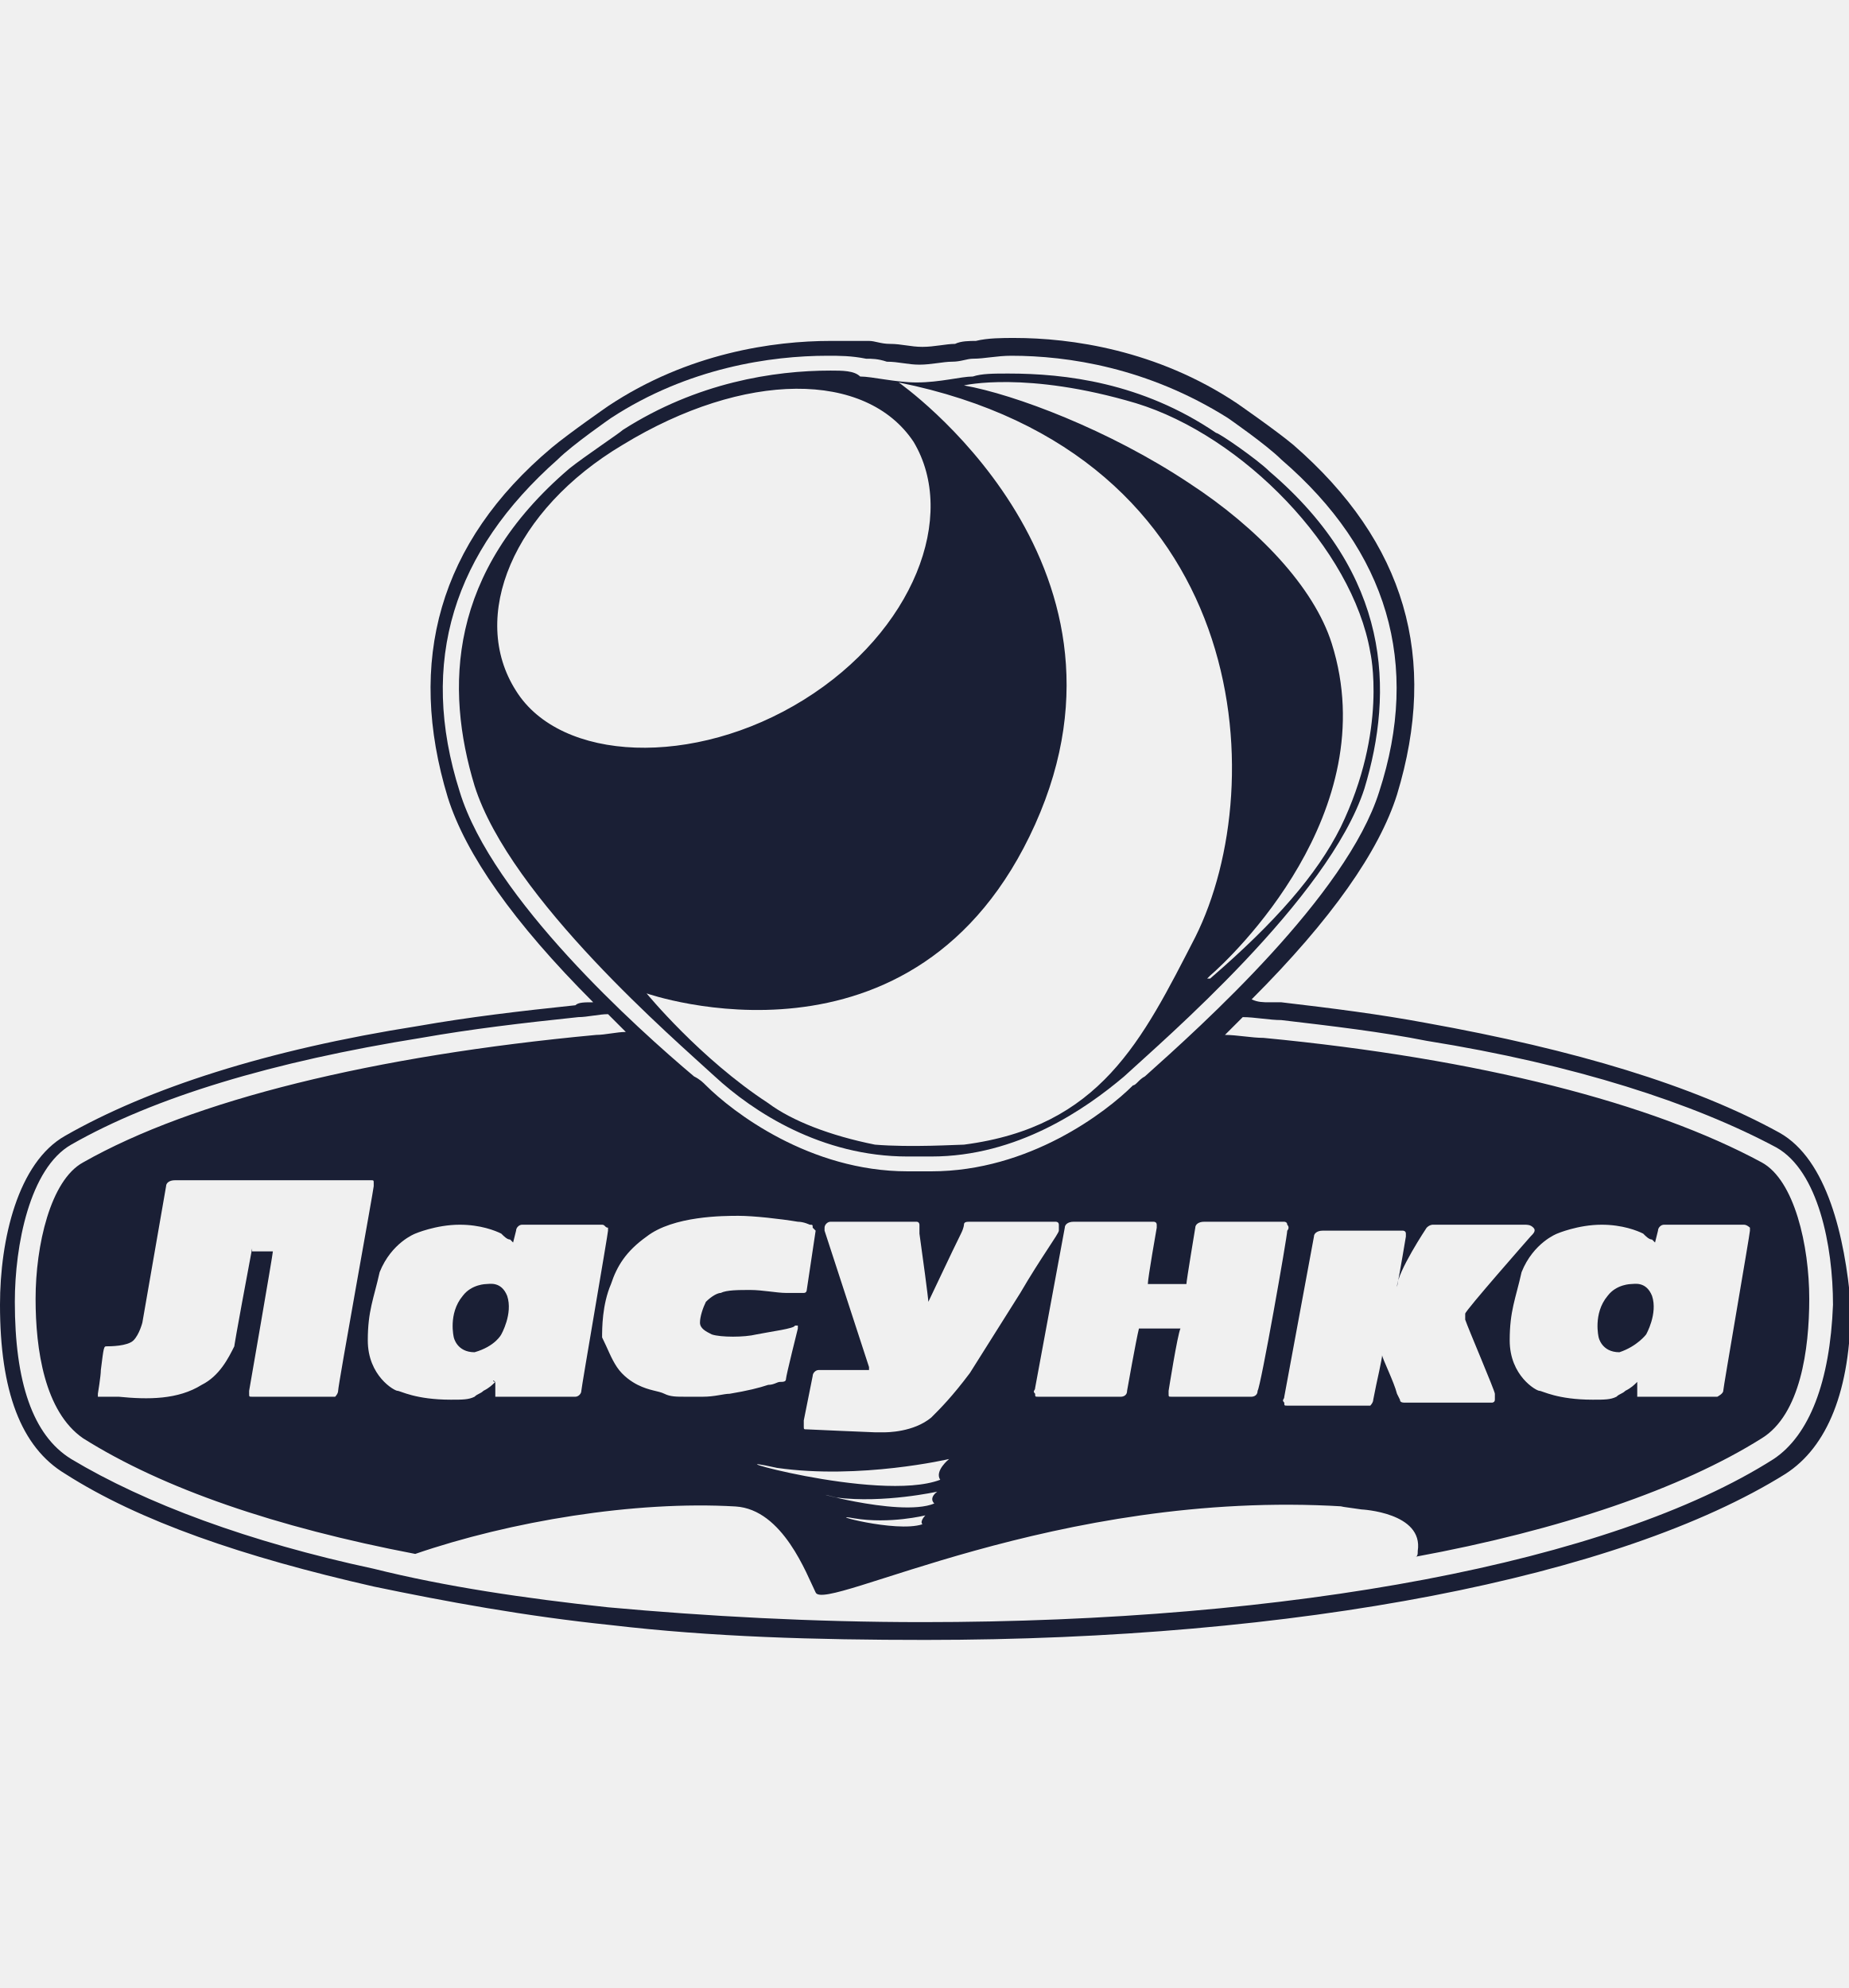
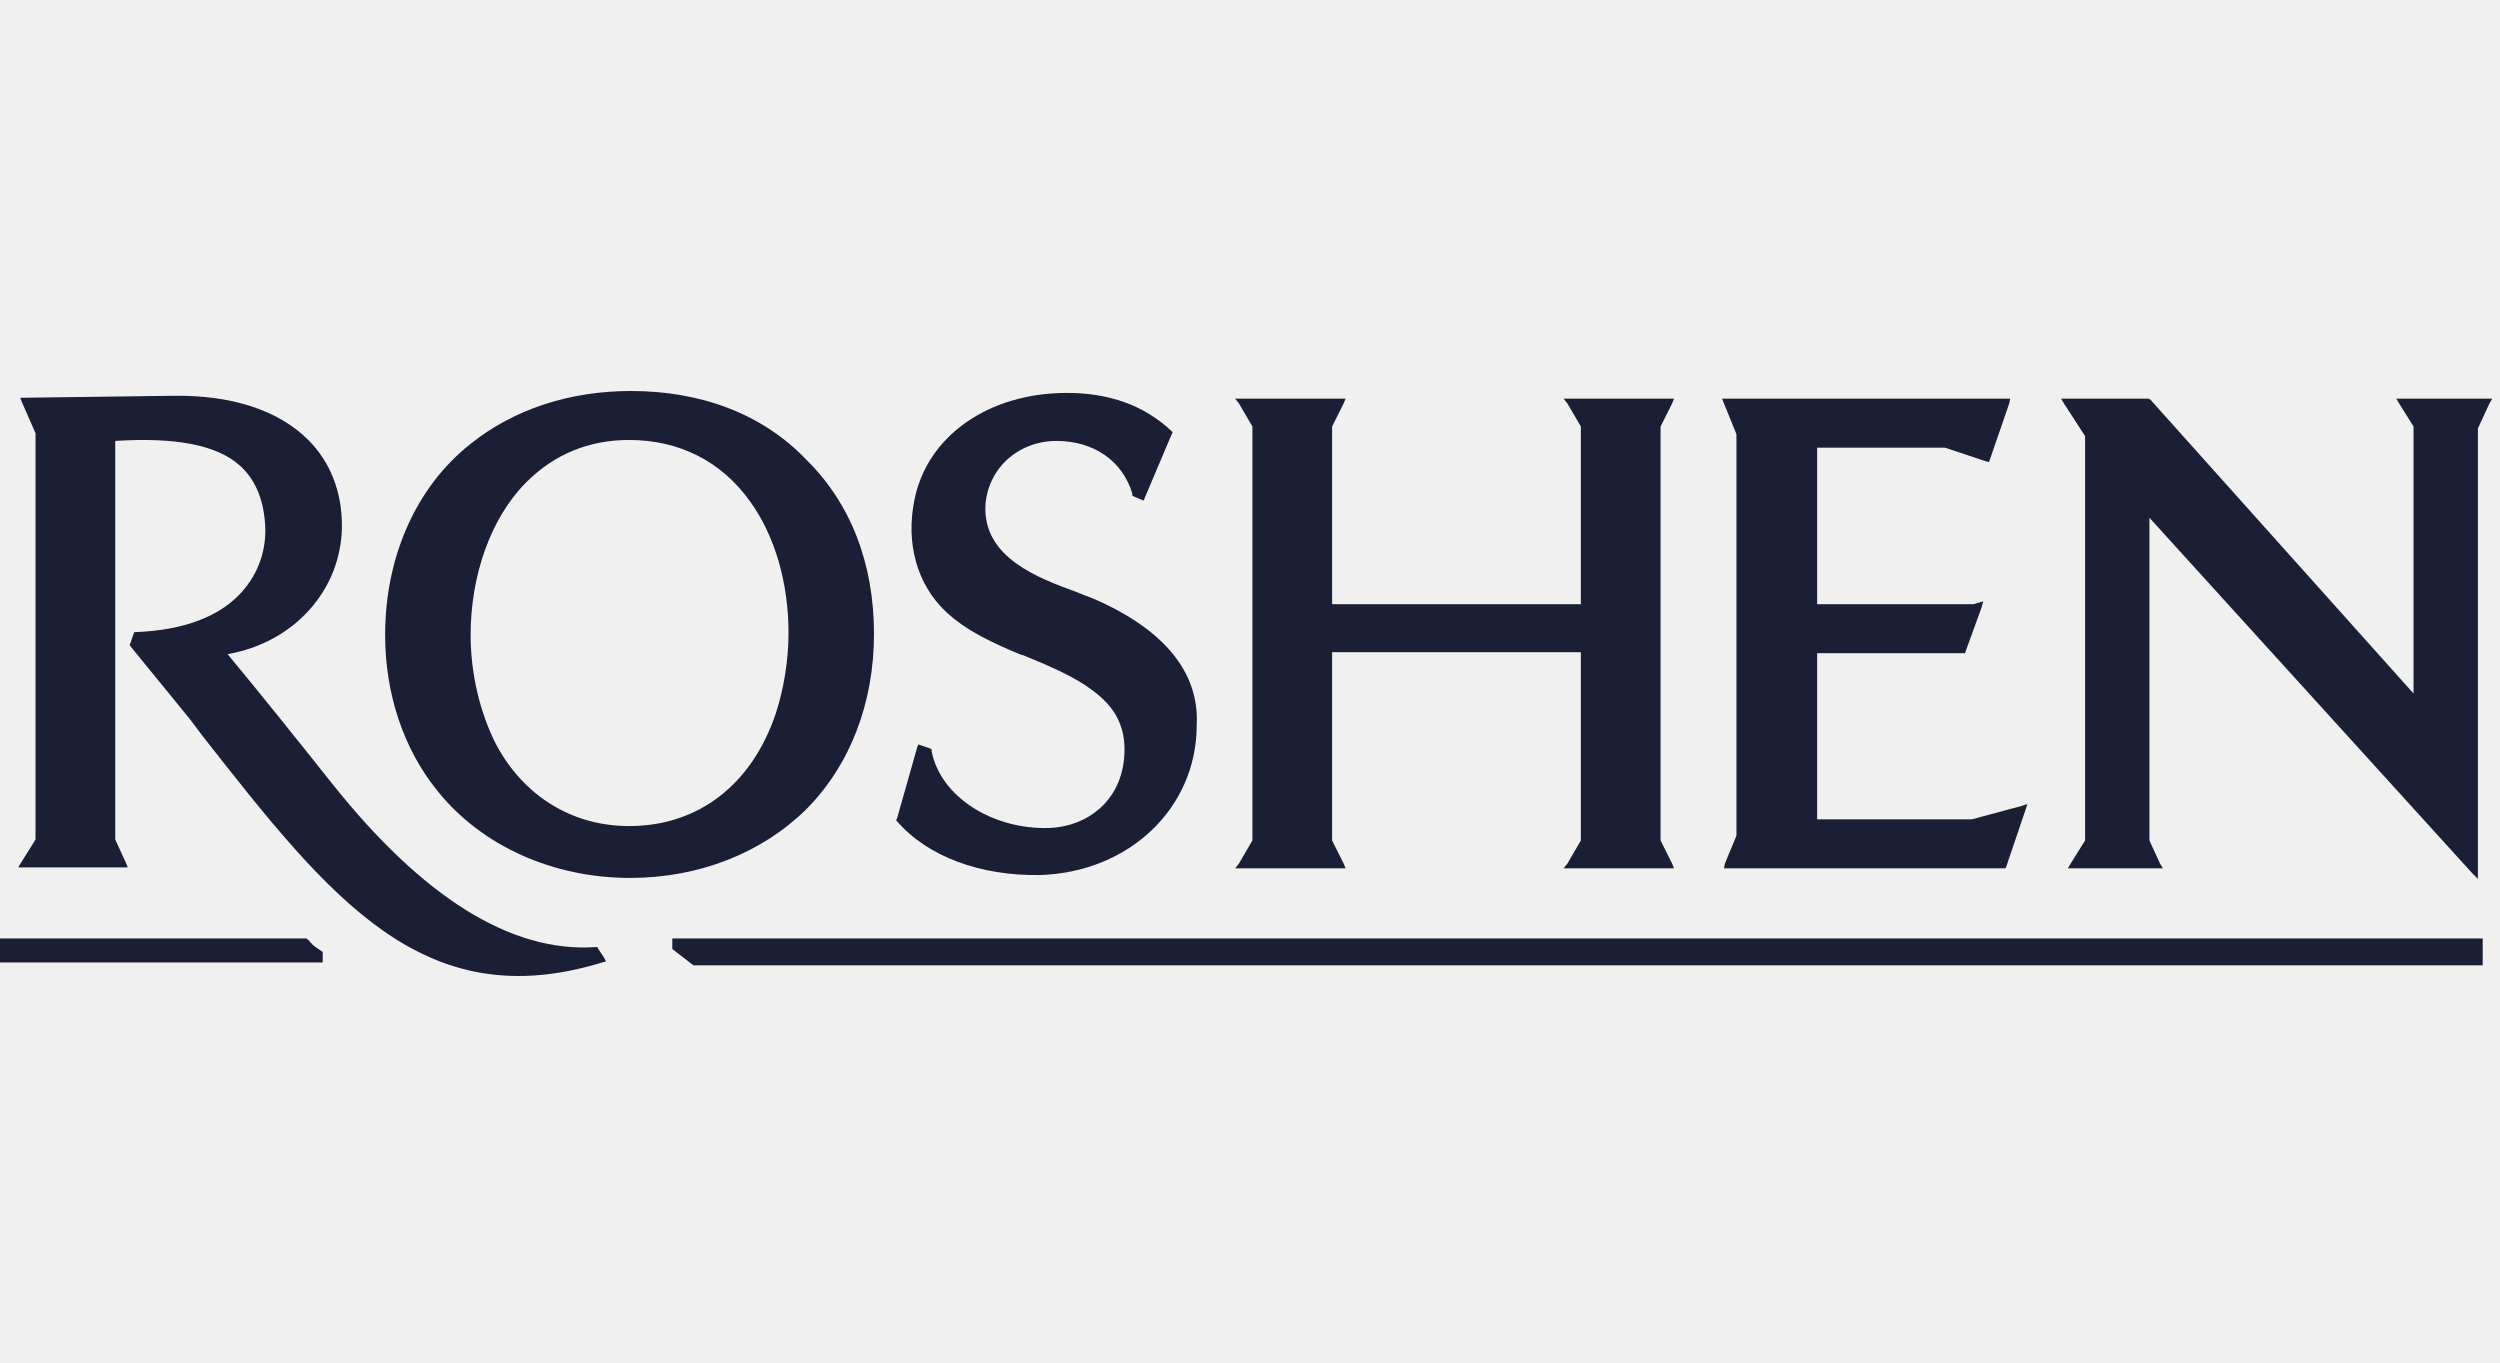
- <svg xmlns="http://www.w3.org/2000/svg" width="93" height="100" viewBox="0 0 93 100" fill="none">
-   <g clip-path="url(#clip0_2079_934)">
-     <path d="M89.509 56.981C85.183 54.594 79.216 52.804 71.757 51.461C69.37 51.014 66.983 50.715 64.447 50.417H63.85C63.552 50.417 63.253 50.417 62.955 50.268C66.983 46.24 69.37 42.809 70.265 39.974C72.353 33.112 70.712 27.294 65.043 22.371C64.148 21.625 62.209 20.282 62.209 20.282C58.181 17.597 53.855 17 51.02 17C50.424 17 49.678 17 49.081 17.149C48.783 17.149 48.335 17.149 48.037 17.298C47.589 17.298 46.992 17.448 46.396 17.448C45.799 17.448 45.351 17.298 44.755 17.298C44.307 17.298 44.009 17.149 43.71 17.149C42.965 17.149 42.368 17.149 41.771 17.149C38.937 17.149 34.61 17.746 30.582 20.431C30.582 20.431 28.643 21.774 27.748 22.52C22.079 27.294 20.438 33.261 22.526 40.123C23.422 42.958 25.808 46.389 29.837 50.417C29.389 50.417 29.09 50.417 28.941 50.566C26.107 50.864 23.571 51.163 21.035 51.61C13.426 52.804 7.459 54.743 3.282 57.13C0.895 58.473 0 62.351 0 65.633C0 69.96 1.044 72.794 3.282 74.137C7.012 76.524 12.233 78.314 18.797 79.806C22.377 80.552 26.405 81.298 30.732 81.745C35.804 82.342 41.025 82.491 46.545 82.491C65.193 82.491 81.454 79.358 89.808 74.137C91.896 72.794 93.09 69.96 93.09 65.633C92.791 62.202 91.896 58.324 89.509 56.981ZM23.123 39.825C21.035 33.261 22.825 27.741 28.046 23.116C28.792 22.371 30.732 21.028 30.732 21.028C34.61 18.492 38.787 17.895 41.622 17.895C42.219 17.895 42.815 17.895 43.561 18.044C43.86 18.044 44.158 18.044 44.605 18.194C45.202 18.194 45.65 18.343 46.246 18.343C46.843 18.343 47.44 18.194 47.888 18.194C48.335 18.194 48.633 18.044 48.932 18.044C49.529 18.044 50.125 17.895 50.871 17.895C53.706 17.895 57.733 18.492 61.761 21.028C61.761 21.028 63.701 22.371 64.447 23.116C69.817 27.741 71.458 33.41 69.37 39.825C67.729 45.046 60.419 51.61 57.584 54.146C57.286 54.296 57.137 54.594 56.988 54.594C55.645 55.937 51.766 58.92 46.843 58.92H46.246H45.65C40.727 58.92 36.848 55.937 35.505 54.594C35.356 54.445 35.207 54.296 34.909 54.146C32.074 51.76 24.764 45.196 23.123 39.825ZM71.757 61.755C71.906 61.605 72.055 61.605 72.055 61.605H76.68C76.829 61.605 76.978 61.605 77.127 61.755C77.276 61.904 77.127 62.053 76.978 62.202C76.978 62.202 73.696 65.932 73.696 66.081C73.696 66.081 73.696 66.23 73.696 66.379C73.845 66.827 75.188 69.96 75.188 70.109C75.188 70.109 75.188 70.109 75.188 70.258V70.407C75.188 70.556 75.039 70.556 75.039 70.556H70.712C70.563 70.556 70.414 70.556 70.414 70.407L70.265 70.109C70.116 69.512 69.519 68.319 69.519 68.169C69.519 68.319 69.221 69.661 69.221 69.661L69.071 70.407C69.071 70.556 68.922 70.706 68.922 70.706C68.773 70.706 68.773 70.706 68.773 70.706H64.745C64.596 70.706 64.596 70.706 64.596 70.556C64.447 70.407 64.596 70.407 64.596 70.258L66.088 62.202C66.088 62.053 66.237 61.904 66.535 61.904H70.563C70.563 61.904 70.712 61.904 70.712 62.053V62.202C70.712 62.202 70.414 63.992 70.265 64.738C70.265 63.992 71.757 61.755 71.757 61.755ZM82.349 69.512C82.349 69.363 82.349 69.363 82.349 69.512C82.199 69.661 82.05 69.811 81.752 69.96C81.603 70.109 81.454 70.109 81.304 70.258C81.006 70.407 80.708 70.407 80.111 70.407C78.321 70.407 77.575 69.96 77.426 69.96C77.276 69.96 75.934 69.214 75.934 67.424C75.934 65.932 76.232 65.335 76.531 63.992C77.127 62.501 78.321 62.053 78.321 62.053C78.321 62.053 79.365 61.605 80.558 61.605C81.603 61.605 82.349 61.904 82.647 62.053C82.796 62.202 82.945 62.351 83.094 62.351L83.244 62.501L83.393 61.904C83.393 61.755 83.542 61.605 83.691 61.605C83.841 61.605 84.885 61.605 87.421 61.605H87.719C87.868 61.605 88.018 61.755 88.018 61.755C88.018 61.904 88.018 61.904 88.018 61.904C88.018 62.053 86.675 69.811 86.675 69.96C86.675 70.109 86.376 70.258 86.376 70.258H82.647C82.647 70.258 82.498 70.258 82.349 70.258V70.109C82.349 69.661 82.349 69.512 82.349 69.512ZM64.745 61.904C64.745 62.202 63.403 69.811 63.253 69.96C63.253 70.258 62.955 70.258 62.955 70.258H58.927C58.778 70.258 58.778 70.258 58.778 70.109V69.96C58.778 69.96 59.225 67.125 59.374 66.827H57.286C57.137 67.424 56.689 69.96 56.689 69.96C56.689 70.258 56.391 70.258 56.391 70.258H52.214C52.065 70.258 52.065 70.258 52.065 70.109C51.915 69.96 52.065 69.96 52.065 69.811L53.556 61.755C53.556 61.605 53.706 61.456 54.004 61.456H58.032C58.032 61.456 58.181 61.456 58.181 61.605V61.755C58.181 61.755 57.733 64.291 57.733 64.589H59.673C59.673 64.44 60.12 61.755 60.12 61.755C60.12 61.605 60.27 61.456 60.568 61.456H64.596C64.596 61.456 64.745 61.456 64.745 61.605C64.894 61.755 64.745 61.904 64.745 61.904ZM47.291 74.435C44.158 75.629 35.058 72.943 39.086 73.838C43.263 74.435 47.738 73.391 47.738 73.391C47.738 73.391 46.992 73.988 47.291 74.435ZM46.992 75.629C45.202 76.375 39.832 74.734 42.069 75.33C44.456 75.629 47.142 75.032 47.142 75.032C47.142 75.032 46.694 75.33 46.992 75.629ZM46.396 76.673C45.053 77.121 41.324 76.076 42.965 76.375C44.755 76.673 46.545 76.225 46.545 76.225C46.545 76.225 46.246 76.524 46.396 76.673ZM24.913 69.512C24.913 69.363 24.913 69.363 24.913 69.512C24.764 69.363 24.764 69.512 24.913 69.512C24.764 69.661 24.615 69.811 24.317 69.96C24.168 70.109 24.018 70.109 23.869 70.258C23.571 70.407 23.272 70.407 22.676 70.407C20.886 70.407 20.14 69.96 19.99 69.96C19.841 69.96 18.499 69.214 18.499 67.424C18.499 65.932 18.797 65.335 19.095 63.992C19.692 62.501 20.886 62.053 20.886 62.053C20.886 62.053 21.93 61.605 23.123 61.605C24.168 61.605 24.913 61.904 25.212 62.053C25.361 62.202 25.51 62.351 25.659 62.351L25.808 62.501L25.958 61.904C25.958 61.755 26.107 61.605 26.256 61.605C26.405 61.605 27.45 61.605 29.986 61.605H30.284C30.433 61.605 30.433 61.755 30.582 61.755C30.582 61.904 30.582 61.904 30.582 61.904C30.582 62.053 29.24 69.811 29.24 69.96C29.24 70.109 29.09 70.258 28.941 70.258H25.212C25.212 70.258 25.063 70.258 24.913 70.258V70.109C24.913 69.661 24.913 69.512 24.913 69.512ZM12.681 62.799C11.785 67.573 11.785 67.722 11.785 67.722C11.487 68.319 11.04 69.214 10.144 69.661C8.951 70.407 7.459 70.407 5.967 70.258H5.072C5.072 70.258 5.072 70.258 4.923 70.258C4.923 70.258 4.923 70.258 4.923 70.109C4.923 70.109 5.072 69.214 5.072 68.915C5.221 67.722 5.221 67.722 5.371 67.722C5.52 67.722 6.415 67.722 6.713 67.424C7.012 67.125 7.161 66.528 7.161 66.528L8.354 59.666C8.354 59.517 8.503 59.368 8.802 59.368H18.648C18.797 59.368 18.797 59.368 18.797 59.517C18.797 59.666 18.797 59.666 18.797 59.666C18.797 59.815 17.007 69.661 17.007 69.96C17.007 70.109 16.858 70.258 16.858 70.258C16.708 70.258 16.708 70.258 16.708 70.258H12.681C12.531 70.258 12.531 70.258 12.531 70.109V69.96C12.531 69.96 13.725 63.097 13.725 62.948H12.681V62.799ZM30.732 64.589C31.03 63.694 31.477 62.948 32.522 62.202C33.864 61.158 36.401 61.158 37.146 61.158C37.892 61.158 39.235 61.307 40.13 61.456C40.428 61.456 40.727 61.605 40.727 61.605C40.876 61.605 40.876 61.605 40.876 61.755L41.025 61.904L40.578 64.888C40.578 64.888 40.578 65.037 40.428 65.037H40.279H40.13H39.533C39.086 65.037 38.34 64.888 37.743 64.888C37.146 64.888 36.55 64.888 36.251 65.037C36.102 65.037 35.804 65.186 35.505 65.484C35.356 65.783 35.207 66.23 35.207 66.528C35.207 66.827 35.505 66.976 35.804 67.125C36.251 67.274 37.445 67.274 38.041 67.125C38.787 66.976 39.981 66.827 39.981 66.678H40.13V66.827C40.13 66.827 39.533 69.214 39.533 69.363C39.533 69.512 39.384 69.512 39.235 69.512C39.086 69.512 38.937 69.661 38.638 69.661C38.191 69.811 37.594 69.96 36.699 70.109C36.401 70.109 35.953 70.258 35.356 70.258C35.058 70.258 34.76 70.258 34.461 70.258C34.014 70.258 33.715 70.258 33.417 70.109C33.118 69.96 32.671 69.96 32.074 69.661C31.776 69.512 31.328 69.214 31.03 68.766C30.732 68.319 30.582 67.871 30.284 67.274C30.284 66.827 30.284 65.633 30.732 64.589ZM46.843 71.302C45.948 72.048 44.605 72.048 44.456 72.048H44.009C43.86 72.048 40.578 71.899 40.578 71.899C40.428 71.899 40.428 71.899 40.428 71.75C40.428 71.601 40.428 71.601 40.428 71.451L40.876 69.214C40.876 69.065 41.025 68.915 41.174 68.915C41.324 68.915 41.771 68.915 42.368 68.915C42.965 68.915 43.561 68.915 43.71 68.915V68.766L41.473 61.904V61.755C41.473 61.605 41.622 61.456 41.771 61.456H42.219H45.948H46.097C46.246 61.456 46.246 61.605 46.246 61.605C46.246 61.605 46.246 61.755 46.246 62.053C46.396 63.097 46.694 65.335 46.694 65.484C46.843 65.186 47.888 62.948 48.335 62.053C48.484 61.755 48.484 61.605 48.484 61.605C48.484 61.456 48.633 61.456 48.783 61.456H51.617H53.109C53.109 61.456 53.258 61.456 53.258 61.605C53.258 61.605 53.258 61.755 53.258 61.904C53.258 62.053 52.363 63.246 51.319 65.037L48.783 69.065C47.888 70.258 47.291 70.855 46.843 71.302ZM89.211 73.391C81.006 78.612 64.894 81.596 46.396 81.596C40.876 81.596 35.505 81.298 30.582 80.85C26.405 80.403 22.377 79.806 18.797 78.911C12.531 77.568 7.31 75.629 3.58 73.391C1.641 72.198 0.746 69.512 0.746 65.484C0.746 62.65 1.492 58.771 3.58 57.578C7.757 55.191 13.725 53.401 21.184 52.207C23.72 51.76 26.256 51.461 29.09 51.163C29.538 51.163 30.135 51.014 30.582 51.014C30.881 51.312 31.179 51.61 31.477 51.909C31.03 51.909 30.433 52.058 29.986 52.058C18.797 53.102 9.697 55.34 4.177 58.473C2.536 59.368 1.79 62.65 1.79 65.335C1.79 67.871 2.238 71.004 4.177 72.347C8.205 74.883 13.874 76.822 20.886 78.165C25.659 76.524 31.925 75.48 36.997 75.778C39.384 75.927 40.578 79.209 41.025 80.104C41.473 81.148 53.109 74.883 67.58 75.778H67.43L68.475 75.927C68.475 75.927 71.608 76.076 71.309 78.016C71.309 78.165 71.309 78.314 71.16 78.314C78.47 76.971 84.586 74.883 88.614 72.347C90.554 71.153 91.001 67.871 91.001 65.335C91.001 62.65 90.255 59.368 88.614 58.473C83.094 55.489 74.442 53.251 63.552 52.207C62.955 52.207 62.209 52.058 61.612 52.058C61.911 51.76 62.209 51.461 62.507 51.163C63.104 51.163 63.85 51.312 64.447 51.312C66.983 51.61 69.519 51.909 71.757 52.356C79.216 53.55 85.183 55.489 89.36 57.727C91.449 58.92 92.195 62.65 92.195 65.633C92.046 69.512 91.001 72.198 89.211 73.391Z" fill="#1A1F35" />
-     <path d="M82.796 67.125C82.796 67.125 83.393 66.081 83.094 65.186C82.796 64.44 82.199 64.589 82.05 64.589C82.05 64.589 81.304 64.589 80.857 65.186C80.111 66.081 80.409 67.274 80.409 67.274C80.409 67.274 80.558 68.02 81.453 68.02C82.348 67.722 82.796 67.125 82.796 67.125Z" fill="#1A1F35" />
-     <path d="M35.953 54.147C37.892 55.937 41.324 58.174 45.65 58.174C45.799 58.174 45.948 58.174 46.247 58.174C46.545 58.174 46.843 58.174 46.843 58.174C51.17 58.174 54.601 55.788 56.54 54.147C58.48 52.356 66.834 45.196 68.624 39.676C70.116 34.753 69.967 28.935 63.85 23.713C63.253 23.117 61.314 21.774 61.165 21.774C57.435 19.238 53.557 18.79 50.722 18.79C49.976 18.79 49.379 18.79 48.932 18.939C48.335 18.939 47.291 19.238 46.097 19.238C45.053 19.238 43.86 18.939 43.263 18.939C42.965 18.641 42.368 18.641 41.771 18.641C38.937 18.641 35.058 19.238 31.328 21.625C31.179 21.774 29.389 22.967 28.643 23.564C22.527 28.785 22.378 34.604 23.869 39.527C25.66 45.196 34.014 52.356 35.953 54.147ZM57.137 20.282C62.508 21.923 68.027 27.592 68.922 32.813C68.922 32.813 69.817 36.692 67.43 41.615C66.237 44.002 64.148 46.389 60.867 49.224C60.867 49.224 60.867 49.224 60.717 49.224C60.717 49.224 60.717 49.224 60.867 49.074C61.911 48.179 69.668 40.869 66.983 32.366C66.088 29.531 63.253 26.548 59.822 24.31C55.794 21.625 51.02 19.835 48.484 19.387C48.484 19.387 51.617 18.641 57.137 20.282ZM60.121 47.135C57.435 52.356 55.347 56.683 48.484 57.578C48.186 57.578 45.799 57.727 44.009 57.578C41.771 57.13 39.832 56.384 38.638 55.489C35.207 53.251 32.522 49.969 32.522 49.969C32.522 49.969 46.097 54.743 52.065 41.466C58.032 28.189 45.202 19.238 45.202 19.238C62.955 22.818 63.999 39.377 60.121 47.135ZM25.958 34.753C23.571 31.023 25.809 25.653 31.328 22.371C37.445 18.641 43.561 18.641 45.948 22.221C48.186 25.951 45.948 31.769 40.428 35.2C34.909 38.632 28.196 38.333 25.958 34.753Z" fill="#1A1F35" />
-     <path d="M25.212 67.125C25.212 67.125 25.809 66.081 25.51 65.186C25.212 64.44 24.615 64.589 24.466 64.589C24.466 64.589 23.72 64.589 23.273 65.186C22.527 66.081 22.825 67.274 22.825 67.274C22.825 67.274 22.974 68.02 23.869 68.02C24.914 67.722 25.212 67.125 25.212 67.125Z" fill="#1A1F35" />
+ <svg xmlns="http://www.w3.org/2000/svg" width="211" height="115" viewBox="0 0 211 115" fill="none">
+   <mask id="mask0_2370_15819" style="mask-type:luminance" maskUnits="userSpaceOnUse" x="0" y="33" width="211" height="50">
+     <path d="M210.351 33H0V82.609H210.351V33Z" fill="white" />
+   </mask>
+   <g mask="url(#mask0_2370_15819)">
+     <mask id="mask1_2370_15819" style="mask-type:luminance" maskUnits="userSpaceOnUse" x="0" y="33" width="211" height="50">
+       <path d="M210.351 33H0V82.609H210.351V33Z" fill="white" />
+     </mask>
+     <g mask="url(#mask1_2370_15819)">
+       <path fill-rule="evenodd" clip-rule="evenodd" d="M0 79.204H25.858C25.939 79.285 26.102 79.366 26.183 79.528L26.264 79.609C26.345 79.609 26.345 79.691 26.345 79.691C26.345 79.691 26.345 79.691 26.426 79.772C26.507 79.853 26.669 79.934 26.75 80.015C26.912 80.096 27.074 80.258 27.236 80.339V81.231H-0.567V79.204H0Z" fill="#1A1F35" />
+     </g>
+     <mask id="mask2_2370_15819" style="mask-type:luminance" maskUnits="userSpaceOnUse" x="0" y="33" width="211" height="50">
+       <path d="M210.351 33H0V82.609H210.351V33Z" fill="white" />
+     </mask>
+     <g mask="url(#mask2_2370_15819)">
+       <path fill-rule="evenodd" clip-rule="evenodd" d="M56.742 79.204H209.54V81.474H58.525L56.742 80.096V79.204Z" fill="#1A1F35" />
+     </g>
+     <mask id="mask3_2370_15819" style="mask-type:luminance" maskUnits="userSpaceOnUse" x="0" y="33" width="211" height="50">
+       <path d="M210.351 33H0V82.609H210.351V33Z" fill="white" />
+     </mask>
+     <g mask="url(#mask3_2370_15819)">
+       <path fill-rule="evenodd" clip-rule="evenodd" d="M53.257 33C48.069 33 43.367 34.54 39.72 37.458C35.099 41.106 32.505 47.023 32.505 53.589C32.505 58.534 34.045 63.235 36.964 66.802C40.692 71.422 46.691 74.097 53.175 74.097C59.012 74.097 64.281 71.99 68.01 68.342C71.738 64.614 73.765 59.345 73.765 53.508C73.765 47.591 71.819 42.484 68.01 38.755C64.362 34.945 59.174 33 53.257 33ZM39.72 53.589C39.72 48.563 41.422 43.7 44.421 40.701C46.772 38.35 49.69 37.134 53.094 37.134C57.31 37.134 60.876 38.917 63.308 42.322C65.416 45.24 66.55 49.212 66.55 53.427C66.55 55.778 66.145 58.129 65.497 60.155C63.47 66.235 58.931 69.72 53.094 69.72C48.312 69.72 44.178 67.207 41.827 62.749C40.53 60.155 39.72 56.913 39.72 53.589Z" fill="#1A1F35" />
+     </g>
+     <mask id="mask4_2370_15819" style="mask-type:luminance" maskUnits="userSpaceOnUse" x="0" y="33" width="211" height="50">
+       <path d="M210.351 33H0V82.609H210.351V33Z" fill="white" />
+     </mask>
+     <g mask="url(#mask4_2370_15819)">
+       <path fill-rule="evenodd" clip-rule="evenodd" d="M92.247 50.509C91.841 50.347 91.355 50.185 90.787 49.941C87.707 48.807 83.006 47.104 83.168 42.727C83.33 39.566 85.924 37.215 89.166 37.215C92.328 37.215 94.76 38.917 95.57 41.673V41.835L95.732 41.916L96.3 42.16L96.543 42.241L96.624 41.998L98.894 36.648L98.975 36.485L98.812 36.323C96.543 34.216 93.625 33.162 90.058 33.162C83.411 33.162 78.223 36.81 77.169 42.241C76.44 45.888 77.413 49.293 79.763 51.563C81.547 53.265 83.897 54.319 86.248 55.291H86.329C88.68 56.264 92.003 57.561 93.706 59.669C94.678 60.885 95.084 62.425 94.841 64.289C94.435 67.531 91.922 69.72 88.599 69.882C83.735 70.044 79.358 67.207 78.629 63.397V63.235L78.466 63.154L77.737 62.911L77.494 62.83L77.413 63.073L75.71 69.072L75.629 69.234L75.71 69.315C78.304 72.314 82.763 73.935 87.788 73.854C95.327 73.611 101.001 68.18 101.001 61.209C101.244 56.751 98.245 53.103 92.247 50.509Z" fill="#1A1F35" />
+     </g>
+     <mask id="mask5_2370_15819" style="mask-type:luminance" maskUnits="userSpaceOnUse" x="0" y="33" width="211" height="50">
+       <path d="M210.351 33H0V82.609H210.351V33Z" fill="white" />
+     </mask>
+     <g mask="url(#mask5_2370_15819)">
+       <path fill-rule="evenodd" clip-rule="evenodd" d="M210.351 33.648H209.865H202.731H202.245L202.488 34.054L203.704 35.999V58.534L181.494 33.73L181.332 33.648H181.251H174.441H173.955L174.198 34.054L175.982 36.81V70.936L174.766 72.882L174.523 73.287H175.009H182.061H182.547L182.304 72.882L181.413 70.936V43.7L208.649 73.692L209.135 74.178V73.449V36.161L210.108 34.054L210.351 33.648Z" fill="#1A1F35" />
+     </g>
+     <mask id="mask6_2370_15819" style="mask-type:luminance" maskUnits="userSpaceOnUse" x="0" y="33" width="211" height="50">
+       <path d="M210.351 33H0V82.609H210.351V33Z" fill="white" />
+     </mask>
+     <g mask="url(#mask6_2370_15819)">
+       <path fill-rule="evenodd" clip-rule="evenodd" d="M166.417 69.153H153.366V55.129H165.606H165.849L165.93 54.886L167.227 51.32L167.389 50.752L166.822 50.914L166.579 50.995H153.366V37.782H164.147L167.551 38.917L167.876 38.998L167.957 38.755L169.578 34.054L169.659 33.648H169.335H145.746H145.341L145.503 34.054L146.557 36.648V70.531L145.584 72.882L145.503 73.287H145.908H169.092H169.254L169.335 73.125L170.956 68.342L171.118 67.856L170.632 68.018L166.417 69.153Z" fill="#1A1F35" />
+     </g>
+     <mask id="mask7_2370_15819" style="mask-type:luminance" maskUnits="userSpaceOnUse" x="0" y="33" width="211" height="50">
+       <path d="M210.351 33H0V82.609H210.351V33Z" fill="white" />
+     </mask>
+     <g mask="url(#mask7_2370_15819)">
+       <path fill-rule="evenodd" clip-rule="evenodd" d="M141.126 34.054L141.288 33.648H140.883H132.533H131.966L132.29 34.054L133.425 35.999V50.995H112.43V35.999L113.403 34.054L113.565 33.648H113.16H104.811H104.243L104.568 34.054L105.703 35.999V70.936L104.568 72.882L104.243 73.287H104.811H113.16H113.565L113.403 72.882L112.43 70.936V55.048H133.425V70.936L132.29 72.882L131.966 73.287H132.533H140.883H141.288L141.126 72.882L140.153 70.936V35.999L141.126 34.054Z" fill="#1A1F35" />
+     </g>
+     <mask id="mask8_2370_15819" style="mask-type:luminance" maskUnits="userSpaceOnUse" x="0" y="33" width="211" height="50">
+       <path d="M210.351 33H0V82.609H210.351V33Z" fill="white" />
+     </mask>
+     <g mask="url(#mask8_2370_15819)">
+       <path fill-rule="evenodd" clip-rule="evenodd" d="M50.5 80.096L50.419 79.934H50.257C43.124 80.42 35.666 75.719 28.047 66.154C25.21 62.587 21.967 58.534 19.211 55.211C24.804 54.238 28.857 49.779 28.857 44.348C28.857 41.511 27.884 38.998 26.02 37.134C23.507 34.621 19.535 33.324 14.591 33.405L2.107 33.567H1.702L1.864 33.973L2.999 36.567V70.855L1.783 72.801L1.54 73.206H2.026H10.376H10.781L10.619 72.801L9.727 70.855V37.215C14.753 36.891 18.238 37.539 20.184 39.242C21.481 40.377 22.21 41.998 22.372 44.186C22.535 46.375 21.805 48.401 20.427 49.942C18.563 52.049 15.482 53.184 11.51 53.346H11.348L11.267 53.508L11.024 54.238L10.943 54.4L11.024 54.562L16.05 60.723L17.023 62.02C27.885 75.881 35.747 85.851 50.825 81.231L51.149 81.15L50.987 80.826L50.5 80.096Z" fill="#1A1F35" />
+     </g>
  </g>
-   <defs>
-     <clipPath id="clip0_2079_934">
-       <rect width="93" height="100" fill="white" />
-     </clipPath>
-   </defs>
</svg>
